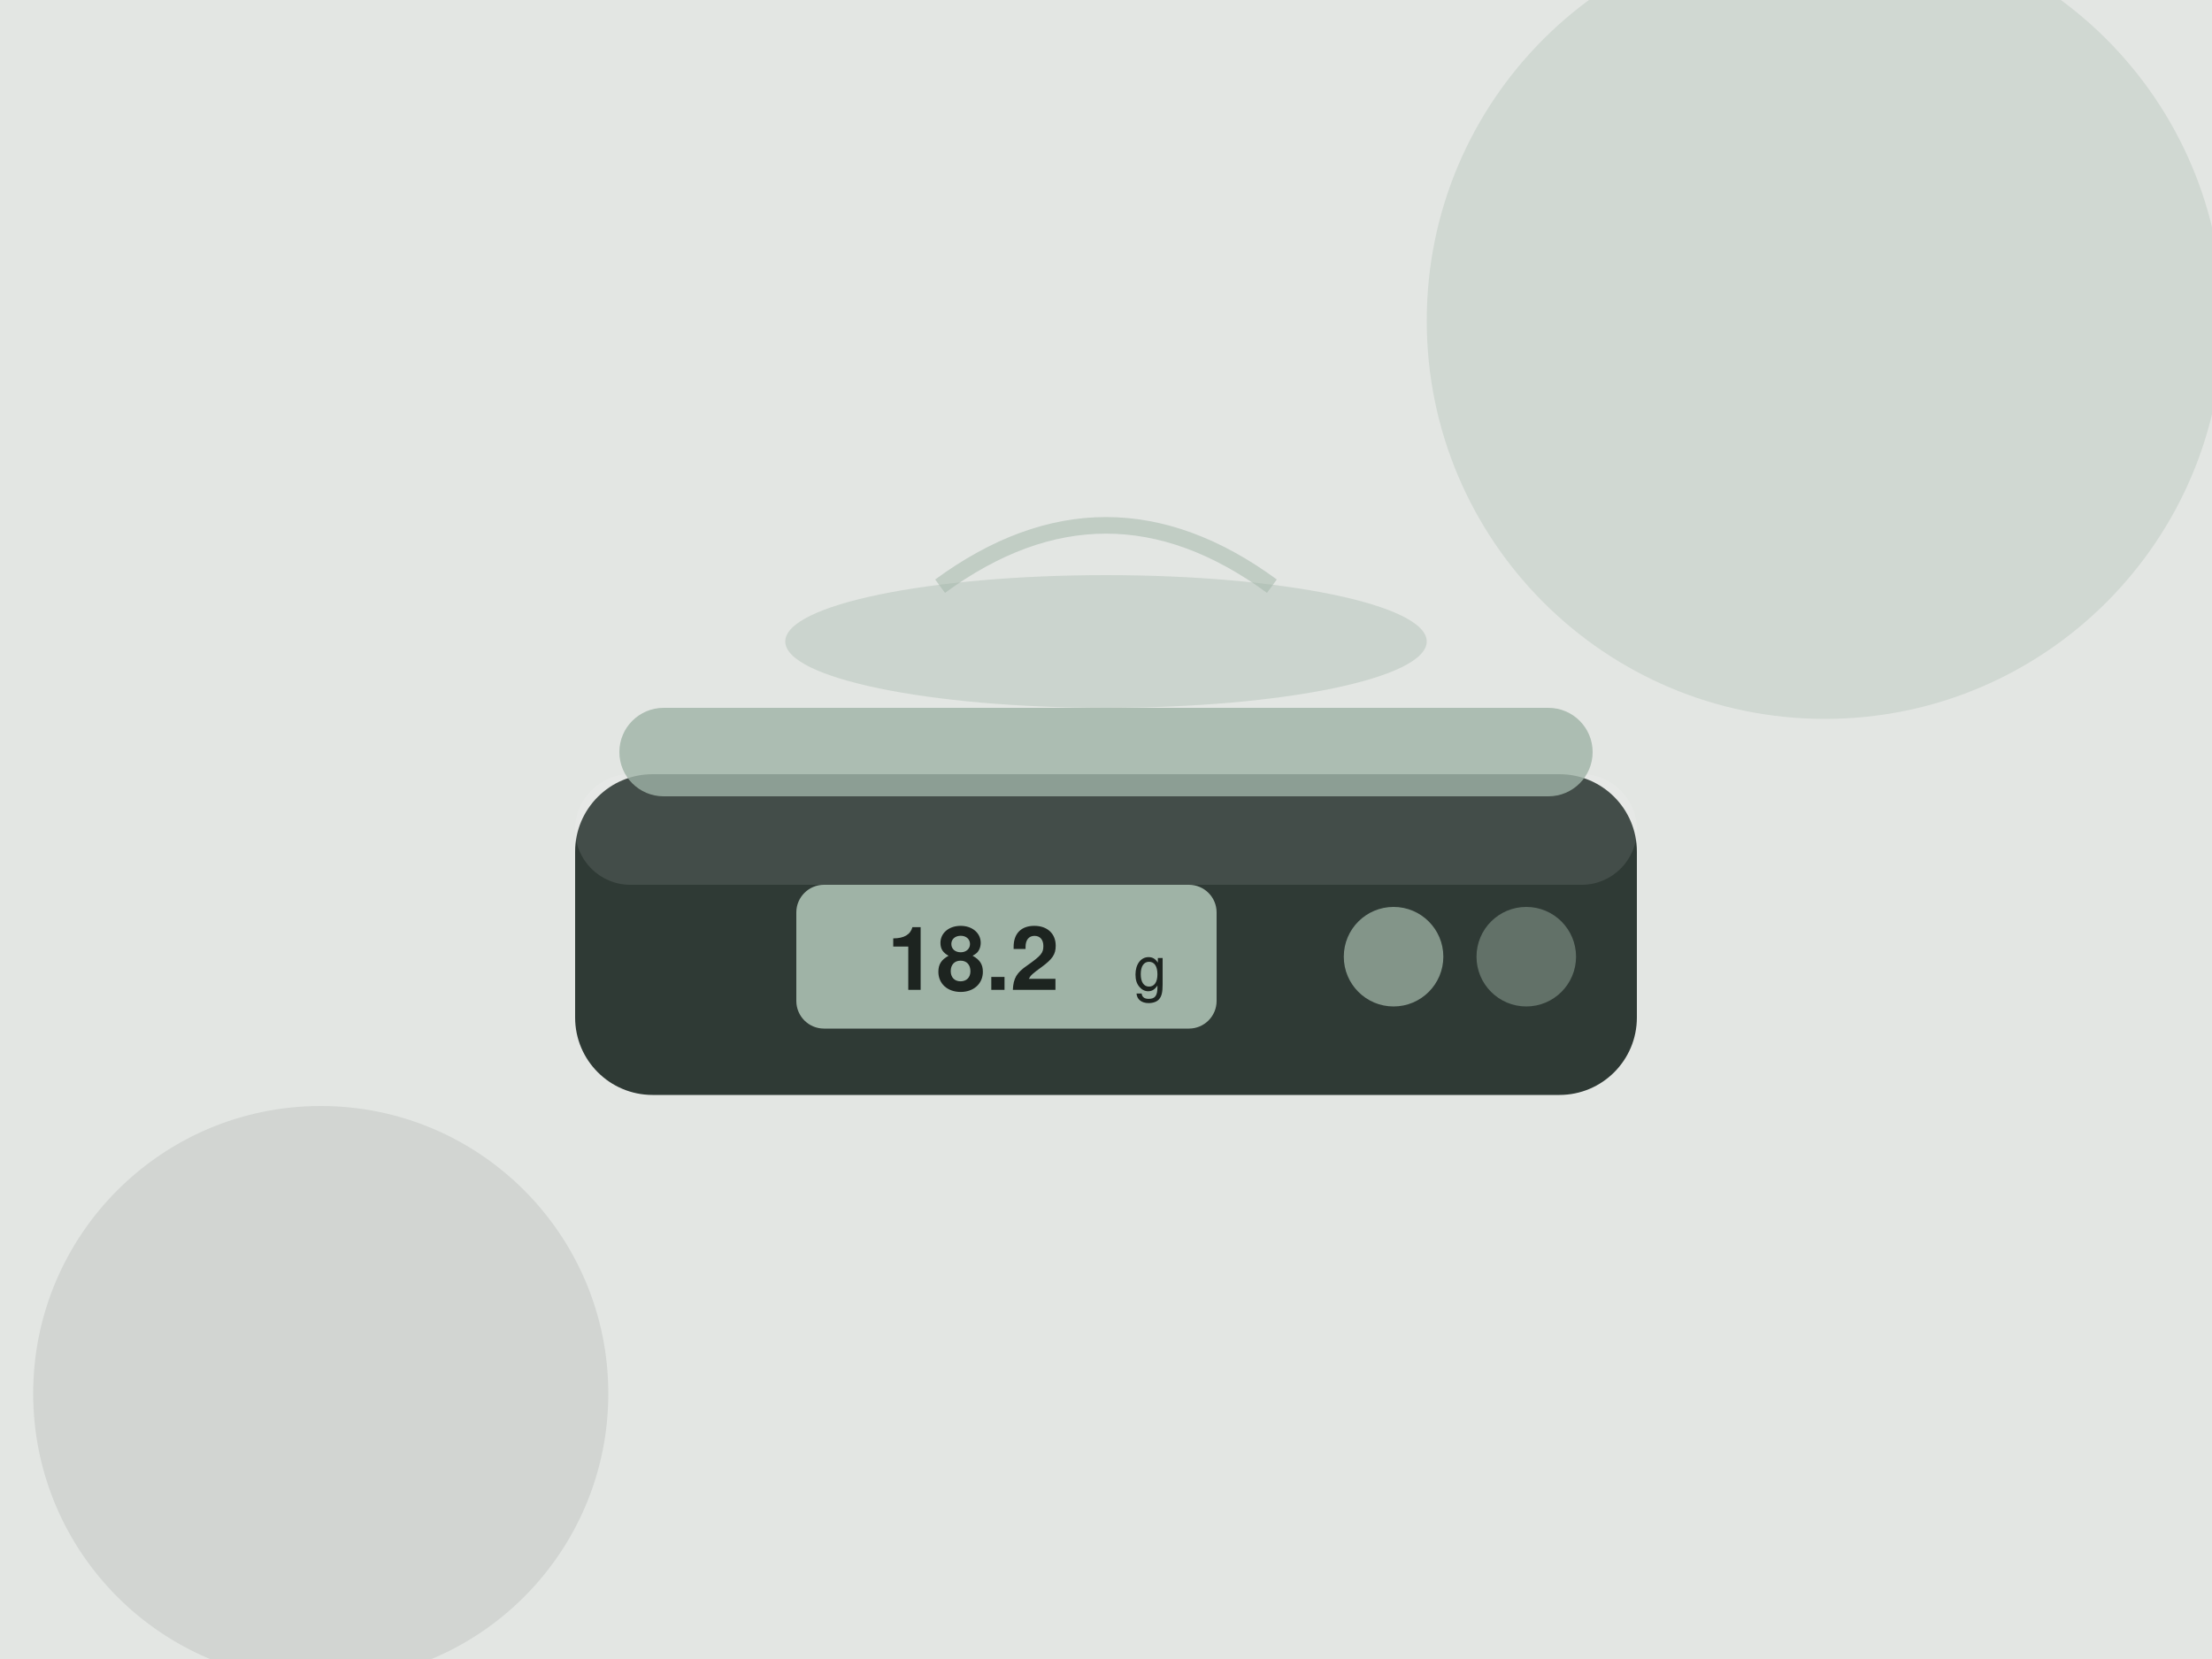
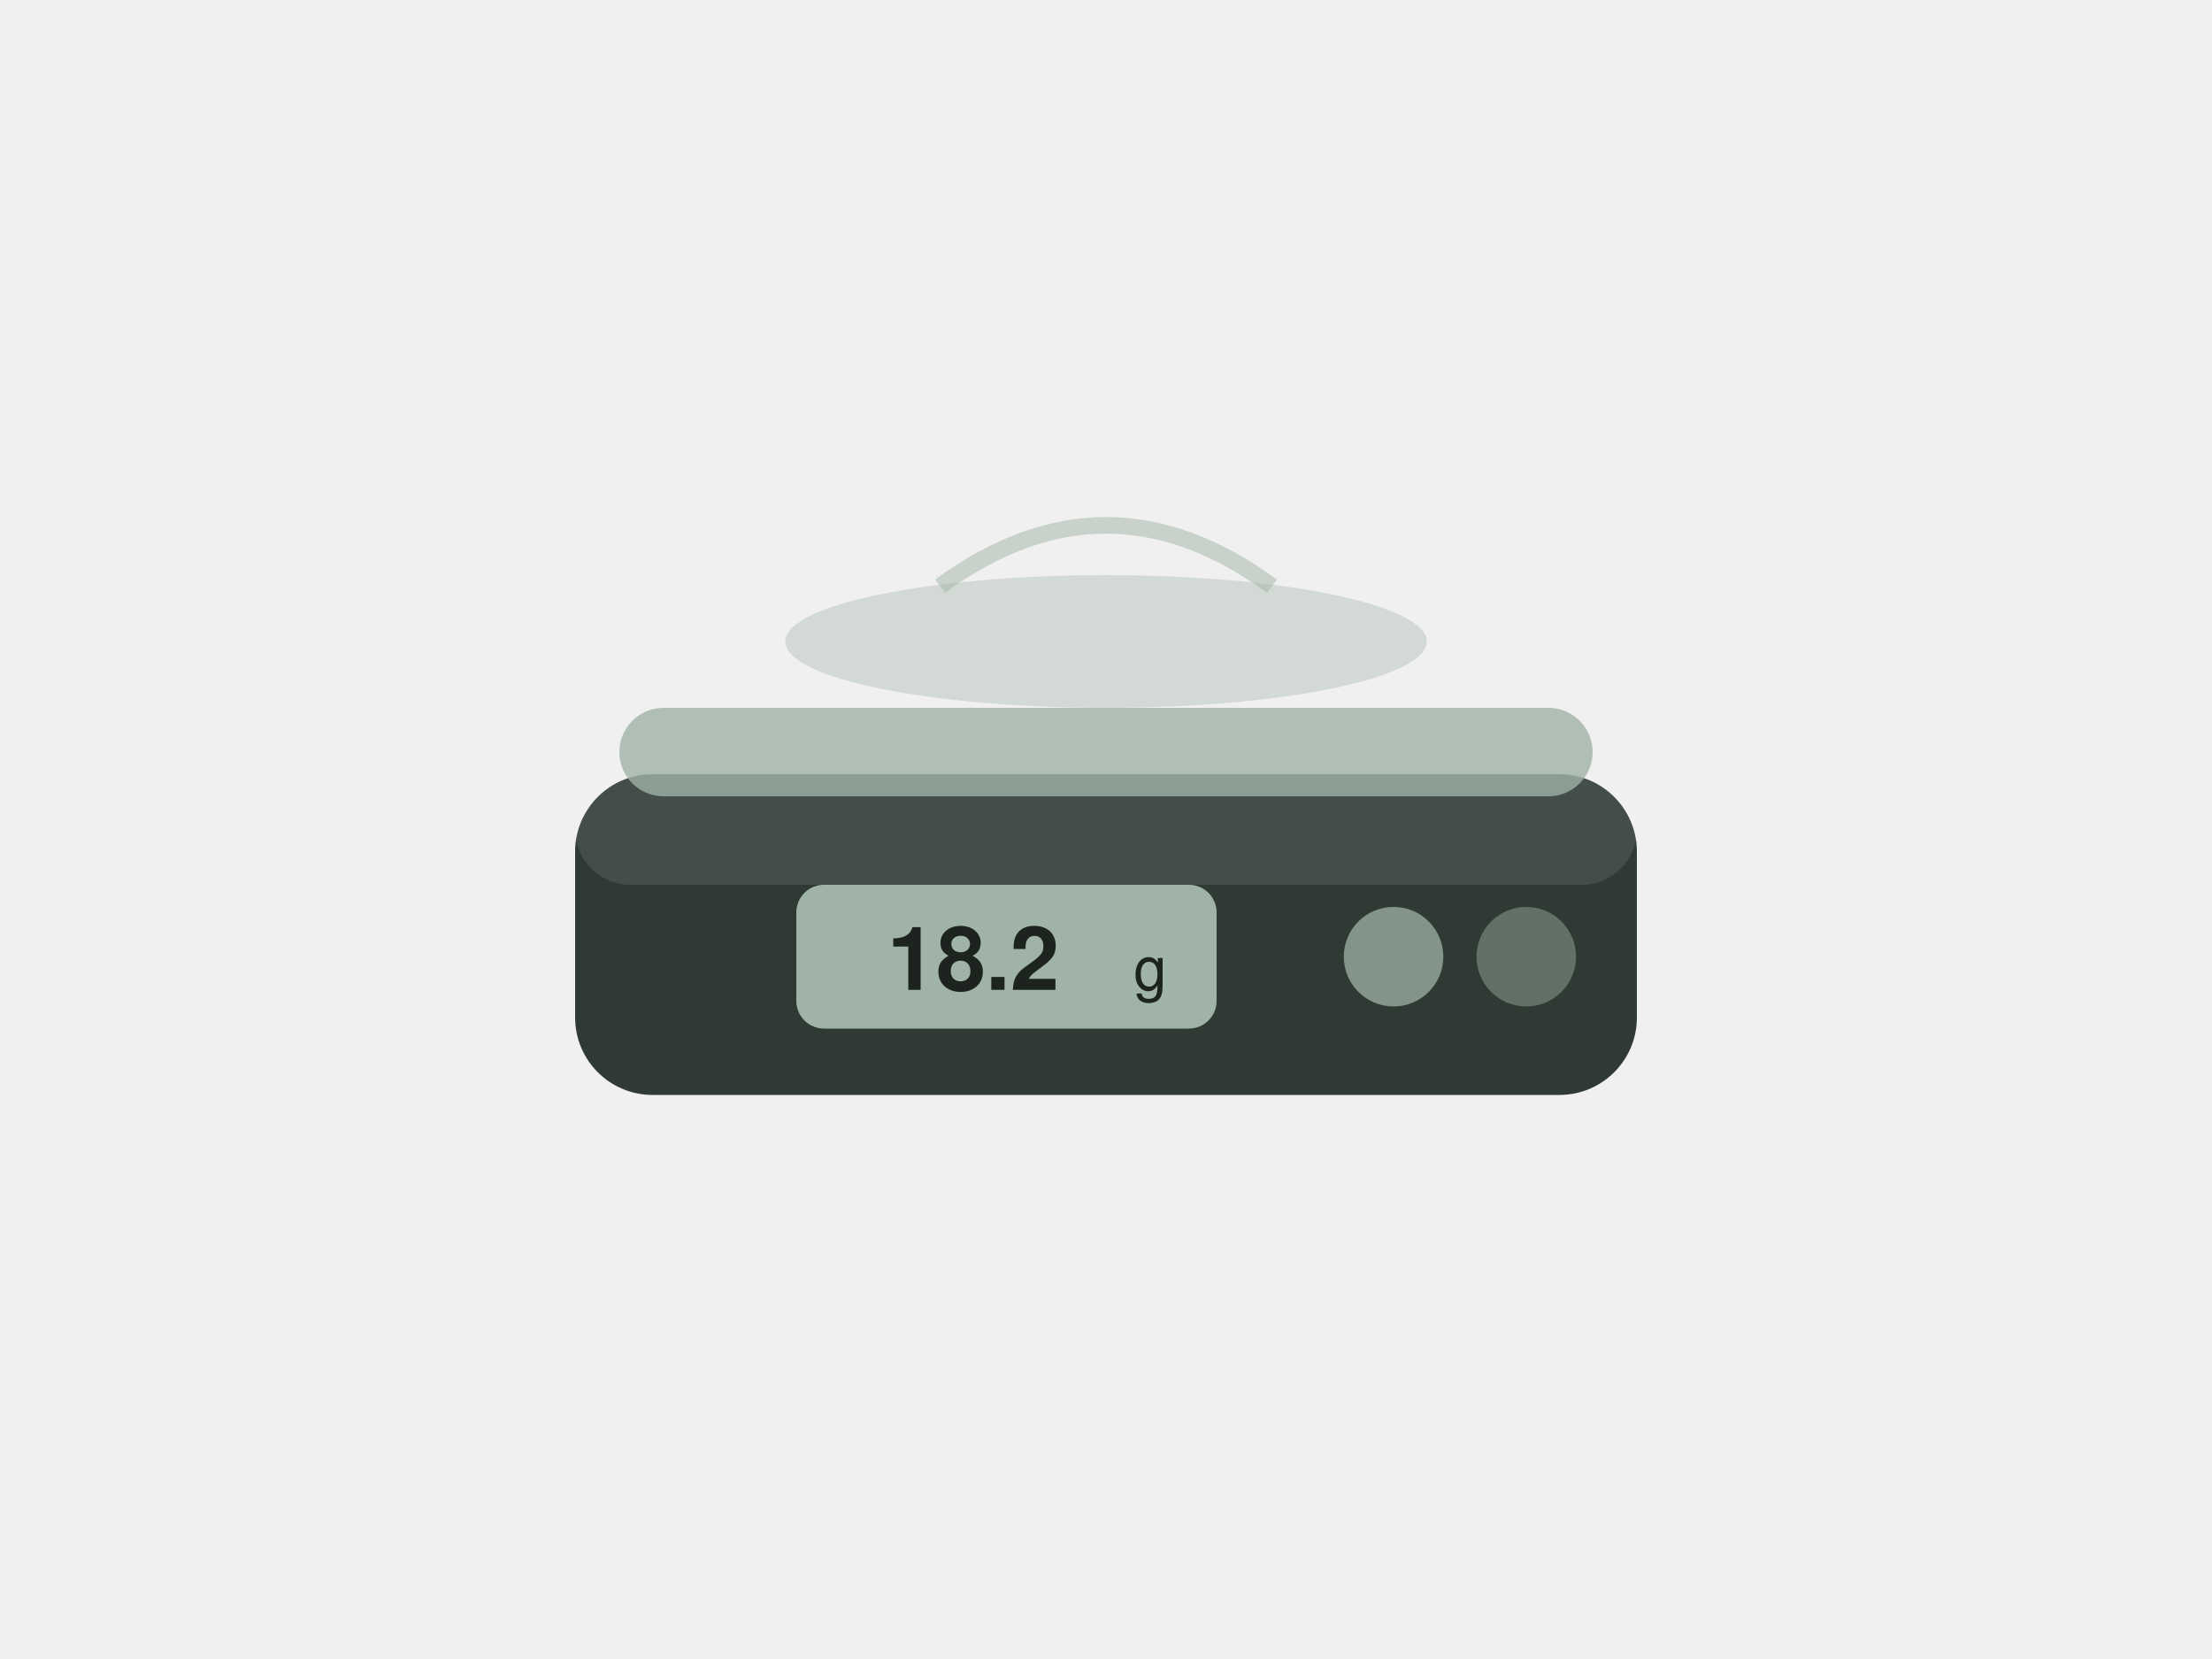
<svg xmlns="http://www.w3.org/2000/svg" viewBox="0 0 400 300" width="400" height="300" role="img" aria-label="Balanza digital con temporizador">
-   <rect width="400" height="300" fill="#e3e6e3" />
-   <circle cx="330" cy="58" r="72" fill="#9fb3a6" opacity=".28" />
-   <circle cx="58" cy="252" r="52" fill="#2f3a35" opacity=".10" />
  <g transform="translate(200 158)">
    <rect x="-96" y="-18" width="192" height="58" rx="14" fill="#2f3a35" />
    <rect x="-96" y="-18" width="192" height="20" rx="10" fill="#fff" opacity=".10" />
    <rect x="-88" y="-30" width="176" height="16" rx="8" fill="#9fb3a6" opacity=".8" />
    <rect x="-56" y="2" width="76" height="26" rx="5" fill="#9fb3a6" />
    <text x="-24" y="21" font-family="Helvetica, Arial, sans-serif" font-size="16" font-weight="bold" fill="#1d2420" text-anchor="middle">18.2</text>
    <text x="8" y="21" font-family="Helvetica, Arial, sans-serif" font-size="11" fill="#1d2420" text-anchor="middle">g</text>
    <circle cx="52" cy="15" r="9" fill="#9fb3a6" opacity=".75" />
    <circle cx="76" cy="15" r="9" fill="#9fb3a6" opacity=".45" />
    <ellipse cx="0" cy="-42" rx="58" ry="12" fill="#9fb3a6" opacity=".35" />
    <path d="M-30 -52 q30 -22 60 0" stroke="#9fb3a6" stroke-width="3" fill="none" opacity=".5" />
  </g>
</svg>
